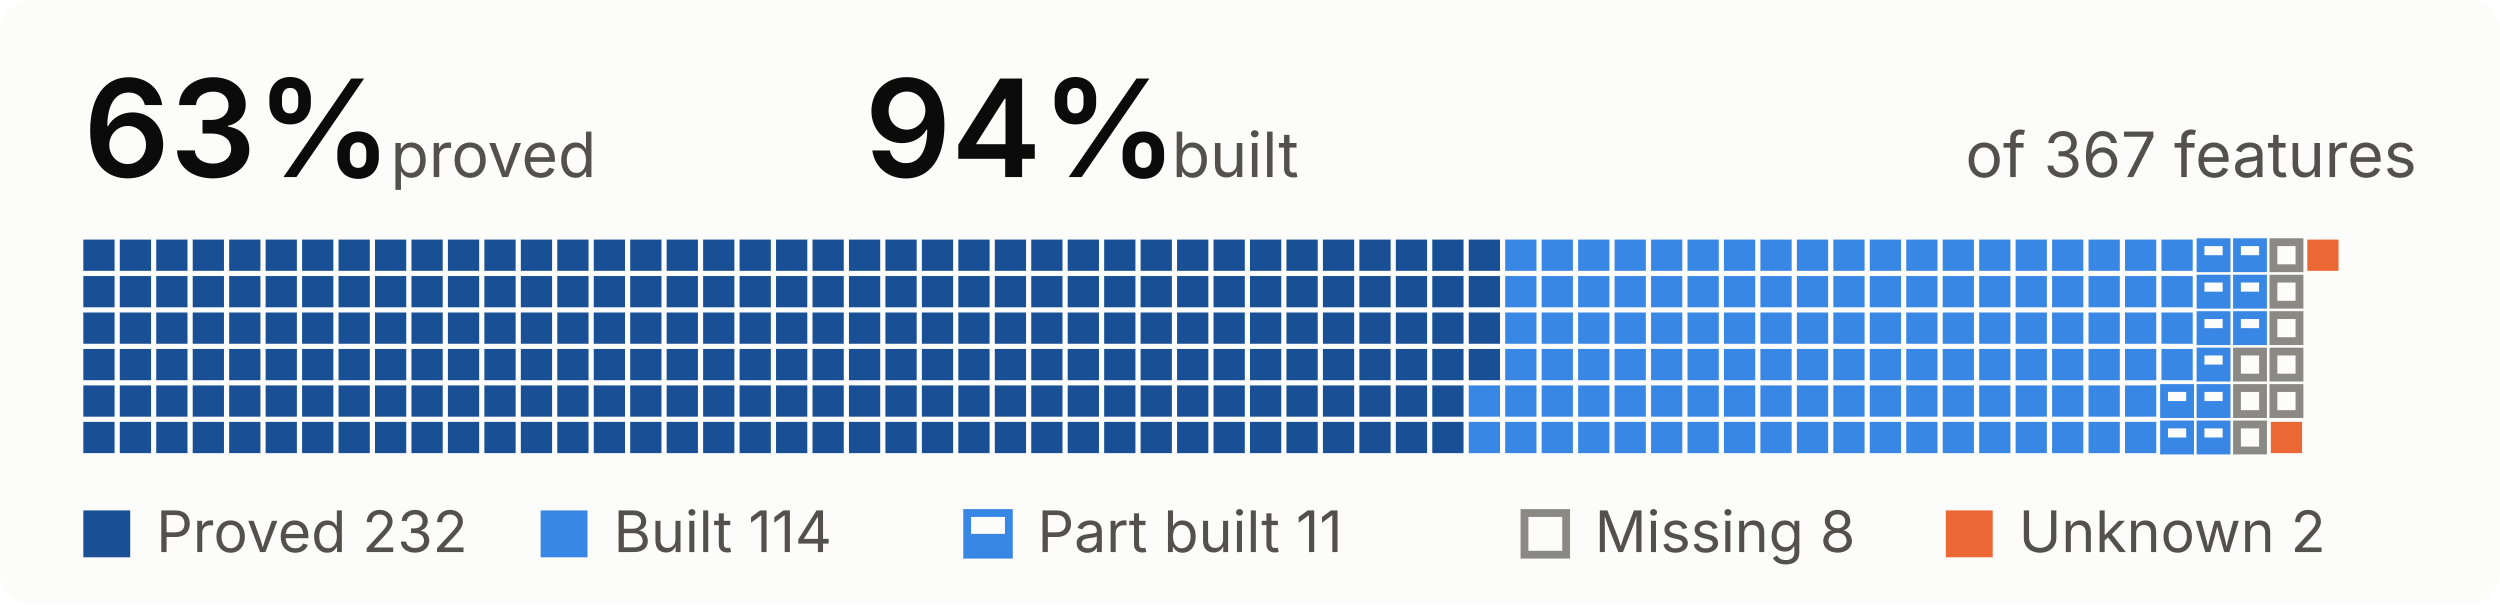
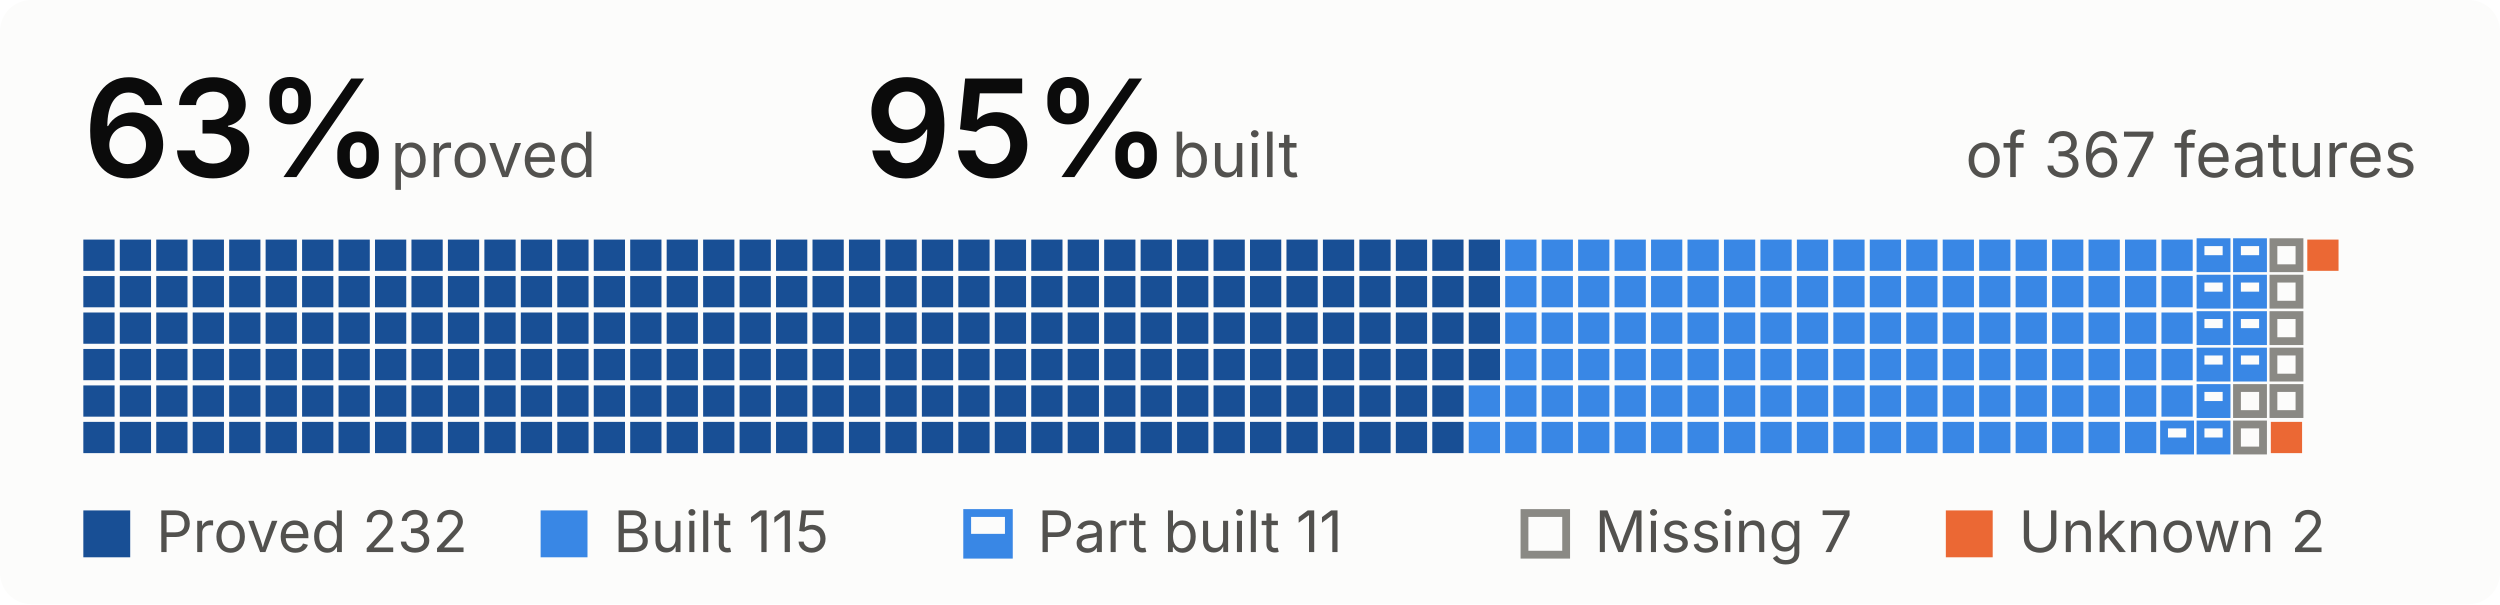
- <svg xmlns="http://www.w3.org/2000/svg" width="480" height="116" viewBox="0 0 480 116" role="img" aria-label="63 percent proved, 94 percent built, of 367 features">
+ <svg xmlns="http://www.w3.org/2000/svg" width="480" height="116" viewBox="0 0 480 116" role="img" aria-label="63 percent proved, 95 percent built, of 367 features">
  <style>
.bg{fill:#fcfcfb}.t{fill:#0b0b0b}.s{fill:#52514e}.rule{fill:#e1e0d9}
.proved{fill:#184f95}.built{fill:#3987e5}.unknown{fill:#eb6834}
.part-o{fill:none;stroke:#3987e5;stroke-width:1.5}.part-f{fill:#3987e5}
.missing{fill:none;stroke:#8a8984;stroke-width:1.5}
.pass{fill:#184f95}.fail{fill:#eb6834}.none{fill:none;stroke:#8a8984;stroke-width:1.5}
@media (prefers-color-scheme:dark){
.bg{fill:#1a1a19}.t{fill:#f0efec}.s{fill:#c3c2b7}.rule{fill:#383835}
.proved{fill:#86b6ef}.built{fill:#3987e5}.unknown{fill:#d95926}
.part-o{stroke:#3987e5}.part-f{fill:#3987e5}
.missing{stroke:#8d8c85}
.pass{fill:#86b6ef}.fail{fill:#d95926}.none{stroke:#8d8c85}
}
text{font-family:system-ui,-apple-system,"Segoe UI",sans-serif;font-size:12px}
.big{font-size:26px;font-weight:600}.b{font-weight:600}.xs{font-size:11px}
</style>
  <rect width="480" height="116" rx="6" class="bg" />
  <text x="16.0" y="34.0" class="t big">63%</text>
  <text x="75.0" y="34.0" class="s">proved</text>
-   <text x="166.0" y="34.0" class="t big">94%</text>
+   <text x="166.0" y="34.0" class="t big">95%</text>
  <text x="225.0" y="34.0" class="s">built</text>
  <text x="464.0" y="34.0" class="s" text-anchor="end">of 367 features</text>
  <rect x="16.0" y="46.0" width="6" height="6" class="proved" />
  <rect x="16.0" y="53.0" width="6" height="6" class="proved" />
  <rect x="16.0" y="60.0" width="6" height="6" class="proved" />
  <rect x="16.0" y="67.0" width="6" height="6" class="proved" />
  <rect x="16.0" y="74.0" width="6" height="6" class="proved" />
  <rect x="16.0" y="81.0" width="6" height="6" class="proved" />
  <rect x="23.0" y="46.0" width="6" height="6" class="proved" />
  <rect x="23.0" y="53.0" width="6" height="6" class="proved" />
  <rect x="23.0" y="60.0" width="6" height="6" class="proved" />
  <rect x="23.0" y="67.0" width="6" height="6" class="proved" />
  <rect x="23.0" y="74.0" width="6" height="6" class="proved" />
  <rect x="23.0" y="81.0" width="6" height="6" class="proved" />
  <rect x="30.0" y="46.0" width="6" height="6" class="proved" />
  <rect x="30.0" y="53.0" width="6" height="6" class="proved" />
  <rect x="30.0" y="60.0" width="6" height="6" class="proved" />
  <rect x="30.0" y="67.0" width="6" height="6" class="proved" />
  <rect x="30.0" y="74.0" width="6" height="6" class="proved" />
  <rect x="30.0" y="81.0" width="6" height="6" class="proved" />
  <rect x="37.0" y="46.0" width="6" height="6" class="proved" />
  <rect x="37.0" y="53.0" width="6" height="6" class="proved" />
  <rect x="37.0" y="60.0" width="6" height="6" class="proved" />
  <rect x="37.0" y="67.0" width="6" height="6" class="proved" />
  <rect x="37.0" y="74.0" width="6" height="6" class="proved" />
  <rect x="37.0" y="81.0" width="6" height="6" class="proved" />
  <rect x="44.0" y="46.0" width="6" height="6" class="proved" />
  <rect x="44.0" y="53.0" width="6" height="6" class="proved" />
  <rect x="44.0" y="60.0" width="6" height="6" class="proved" />
  <rect x="44.0" y="67.0" width="6" height="6" class="proved" />
  <rect x="44.0" y="74.0" width="6" height="6" class="proved" />
  <rect x="44.0" y="81.0" width="6" height="6" class="proved" />
  <rect x="51.0" y="46.0" width="6" height="6" class="proved" />
  <rect x="51.0" y="53.0" width="6" height="6" class="proved" />
  <rect x="51.0" y="60.0" width="6" height="6" class="proved" />
  <rect x="51.0" y="67.0" width="6" height="6" class="proved" />
  <rect x="51.0" y="74.0" width="6" height="6" class="proved" />
  <rect x="51.0" y="81.0" width="6" height="6" class="proved" />
  <rect x="58.0" y="46.0" width="6" height="6" class="proved" />
  <rect x="58.0" y="53.0" width="6" height="6" class="proved" />
  <rect x="58.0" y="60.0" width="6" height="6" class="proved" />
  <rect x="58.0" y="67.0" width="6" height="6" class="proved" />
  <rect x="58.0" y="74.0" width="6" height="6" class="proved" />
  <rect x="58.0" y="81.0" width="6" height="6" class="proved" />
  <rect x="65.0" y="46.0" width="6" height="6" class="proved" />
  <rect x="65.0" y="53.0" width="6" height="6" class="proved" />
  <rect x="65.0" y="60.0" width="6" height="6" class="proved" />
  <rect x="65.0" y="67.0" width="6" height="6" class="proved" />
  <rect x="65.0" y="74.0" width="6" height="6" class="proved" />
  <rect x="65.0" y="81.0" width="6" height="6" class="proved" />
  <rect x="72.0" y="46.0" width="6" height="6" class="proved" />
  <rect x="72.0" y="53.0" width="6" height="6" class="proved" />
  <rect x="72.0" y="60.0" width="6" height="6" class="proved" />
  <rect x="72.0" y="67.0" width="6" height="6" class="proved" />
  <rect x="72.0" y="74.0" width="6" height="6" class="proved" />
  <rect x="72.0" y="81.0" width="6" height="6" class="proved" />
  <rect x="79.0" y="46.0" width="6" height="6" class="proved" />
  <rect x="79.0" y="53.0" width="6" height="6" class="proved" />
  <rect x="79.0" y="60.0" width="6" height="6" class="proved" />
  <rect x="79.0" y="67.0" width="6" height="6" class="proved" />
  <rect x="79.0" y="74.0" width="6" height="6" class="proved" />
  <rect x="79.0" y="81.0" width="6" height="6" class="proved" />
  <rect x="86.0" y="46.0" width="6" height="6" class="proved" />
  <rect x="86.0" y="53.0" width="6" height="6" class="proved" />
  <rect x="86.0" y="60.0" width="6" height="6" class="proved" />
  <rect x="86.0" y="67.0" width="6" height="6" class="proved" />
  <rect x="86.0" y="74.0" width="6" height="6" class="proved" />
  <rect x="86.0" y="81.0" width="6" height="6" class="proved" />
  <rect x="93.0" y="46.0" width="6" height="6" class="proved" />
  <rect x="93.0" y="53.0" width="6" height="6" class="proved" />
  <rect x="93.0" y="60.0" width="6" height="6" class="proved" />
  <rect x="93.0" y="67.0" width="6" height="6" class="proved" />
  <rect x="93.0" y="74.0" width="6" height="6" class="proved" />
  <rect x="93.0" y="81.0" width="6" height="6" class="proved" />
  <rect x="100.0" y="46.0" width="6" height="6" class="proved" />
  <rect x="100.0" y="53.0" width="6" height="6" class="proved" />
  <rect x="100.0" y="60.0" width="6" height="6" class="proved" />
  <rect x="100.0" y="67.0" width="6" height="6" class="proved" />
  <rect x="100.0" y="74.0" width="6" height="6" class="proved" />
  <rect x="100.0" y="81.0" width="6" height="6" class="proved" />
  <rect x="107.0" y="46.0" width="6" height="6" class="proved" />
  <rect x="107.0" y="53.0" width="6" height="6" class="proved" />
  <rect x="107.0" y="60.0" width="6" height="6" class="proved" />
  <rect x="107.0" y="67.0" width="6" height="6" class="proved" />
  <rect x="107.0" y="74.0" width="6" height="6" class="proved" />
  <rect x="107.0" y="81.0" width="6" height="6" class="proved" />
  <rect x="114.0" y="46.0" width="6" height="6" class="proved" />
  <rect x="114.0" y="53.0" width="6" height="6" class="proved" />
  <rect x="114.0" y="60.0" width="6" height="6" class="proved" />
  <rect x="114.0" y="67.0" width="6" height="6" class="proved" />
  <rect x="114.0" y="74.0" width="6" height="6" class="proved" />
  <rect x="114.0" y="81.0" width="6" height="6" class="proved" />
  <rect x="121.0" y="46.0" width="6" height="6" class="proved" />
  <rect x="121.0" y="53.0" width="6" height="6" class="proved" />
  <rect x="121.0" y="60.0" width="6" height="6" class="proved" />
  <rect x="121.0" y="67.0" width="6" height="6" class="proved" />
  <rect x="121.0" y="74.0" width="6" height="6" class="proved" />
  <rect x="121.0" y="81.0" width="6" height="6" class="proved" />
  <rect x="128.0" y="46.0" width="6" height="6" class="proved" />
  <rect x="128.0" y="53.0" width="6" height="6" class="proved" />
  <rect x="128.0" y="60.0" width="6" height="6" class="proved" />
  <rect x="128.0" y="67.0" width="6" height="6" class="proved" />
  <rect x="128.0" y="74.0" width="6" height="6" class="proved" />
  <rect x="128.0" y="81.0" width="6" height="6" class="proved" />
  <rect x="135.0" y="46.0" width="6" height="6" class="proved" />
  <rect x="135.0" y="53.0" width="6" height="6" class="proved" />
  <rect x="135.0" y="60.0" width="6" height="6" class="proved" />
  <rect x="135.0" y="67.0" width="6" height="6" class="proved" />
  <rect x="135.0" y="74.0" width="6" height="6" class="proved" />
  <rect x="135.0" y="81.0" width="6" height="6" class="proved" />
  <rect x="142.0" y="46.0" width="6" height="6" class="proved" />
  <rect x="142.0" y="53.0" width="6" height="6" class="proved" />
  <rect x="142.0" y="60.0" width="6" height="6" class="proved" />
  <rect x="142.0" y="67.0" width="6" height="6" class="proved" />
  <rect x="142.0" y="74.0" width="6" height="6" class="proved" />
  <rect x="142.0" y="81.0" width="6" height="6" class="proved" />
  <rect x="149.0" y="46.0" width="6" height="6" class="proved" />
  <rect x="149.0" y="53.0" width="6" height="6" class="proved" />
  <rect x="149.0" y="60.0" width="6" height="6" class="proved" />
  <rect x="149.0" y="67.0" width="6" height="6" class="proved" />
  <rect x="149.0" y="74.0" width="6" height="6" class="proved" />
  <rect x="149.0" y="81.0" width="6" height="6" class="proved" />
  <rect x="156.0" y="46.0" width="6" height="6" class="proved" />
  <rect x="156.0" y="53.0" width="6" height="6" class="proved" />
  <rect x="156.0" y="60.0" width="6" height="6" class="proved" />
  <rect x="156.0" y="67.0" width="6" height="6" class="proved" />
  <rect x="156.0" y="74.0" width="6" height="6" class="proved" />
  <rect x="156.0" y="81.0" width="6" height="6" class="proved" />
  <rect x="163.0" y="46.0" width="6" height="6" class="proved" />
  <rect x="163.0" y="53.0" width="6" height="6" class="proved" />
  <rect x="163.0" y="60.0" width="6" height="6" class="proved" />
  <rect x="163.0" y="67.0" width="6" height="6" class="proved" />
  <rect x="163.0" y="74.0" width="6" height="6" class="proved" />
  <rect x="163.0" y="81.0" width="6" height="6" class="proved" />
  <rect x="170.0" y="46.0" width="6" height="6" class="proved" />
  <rect x="170.0" y="53.0" width="6" height="6" class="proved" />
  <rect x="170.0" y="60.0" width="6" height="6" class="proved" />
  <rect x="170.0" y="67.0" width="6" height="6" class="proved" />
  <rect x="170.0" y="74.0" width="6" height="6" class="proved" />
  <rect x="170.0" y="81.0" width="6" height="6" class="proved" />
  <rect x="177.0" y="46.0" width="6" height="6" class="proved" />
  <rect x="177.0" y="53.0" width="6" height="6" class="proved" />
  <rect x="177.0" y="60.0" width="6" height="6" class="proved" />
  <rect x="177.0" y="67.0" width="6" height="6" class="proved" />
  <rect x="177.0" y="74.0" width="6" height="6" class="proved" />
  <rect x="177.0" y="81.0" width="6" height="6" class="proved" />
  <rect x="184.0" y="46.0" width="6" height="6" class="proved" />
  <rect x="184.0" y="53.0" width="6" height="6" class="proved" />
  <rect x="184.0" y="60.0" width="6" height="6" class="proved" />
  <rect x="184.0" y="67.0" width="6" height="6" class="proved" />
  <rect x="184.0" y="74.0" width="6" height="6" class="proved" />
  <rect x="184.0" y="81.0" width="6" height="6" class="proved" />
  <rect x="191.0" y="46.0" width="6" height="6" class="proved" />
  <rect x="191.0" y="53.0" width="6" height="6" class="proved" />
  <rect x="191.0" y="60.0" width="6" height="6" class="proved" />
  <rect x="191.0" y="67.0" width="6" height="6" class="proved" />
  <rect x="191.0" y="74.0" width="6" height="6" class="proved" />
  <rect x="191.0" y="81.0" width="6" height="6" class="proved" />
  <rect x="198.0" y="46.0" width="6" height="6" class="proved" />
  <rect x="198.0" y="53.0" width="6" height="6" class="proved" />
  <rect x="198.0" y="60.0" width="6" height="6" class="proved" />
  <rect x="198.0" y="67.0" width="6" height="6" class="proved" />
  <rect x="198.0" y="74.0" width="6" height="6" class="proved" />
  <rect x="198.0" y="81.0" width="6" height="6" class="proved" />
  <rect x="205.0" y="46.0" width="6" height="6" class="proved" />
  <rect x="205.0" y="53.0" width="6" height="6" class="proved" />
  <rect x="205.0" y="60.0" width="6" height="6" class="proved" />
  <rect x="205.0" y="67.0" width="6" height="6" class="proved" />
  <rect x="205.0" y="74.0" width="6" height="6" class="proved" />
  <rect x="205.0" y="81.0" width="6" height="6" class="proved" />
  <rect x="212.0" y="46.0" width="6" height="6" class="proved" />
  <rect x="212.0" y="53.0" width="6" height="6" class="proved" />
  <rect x="212.0" y="60.0" width="6" height="6" class="proved" />
  <rect x="212.0" y="67.0" width="6" height="6" class="proved" />
  <rect x="212.0" y="74.0" width="6" height="6" class="proved" />
  <rect x="212.0" y="81.0" width="6" height="6" class="proved" />
  <rect x="219.0" y="46.0" width="6" height="6" class="proved" />
  <rect x="219.0" y="53.0" width="6" height="6" class="proved" />
  <rect x="219.0" y="60.0" width="6" height="6" class="proved" />
  <rect x="219.0" y="67.0" width="6" height="6" class="proved" />
  <rect x="219.0" y="74.0" width="6" height="6" class="proved" />
  <rect x="219.0" y="81.0" width="6" height="6" class="proved" />
  <rect x="226.0" y="46.0" width="6" height="6" class="proved" />
  <rect x="226.0" y="53.0" width="6" height="6" class="proved" />
  <rect x="226.0" y="60.0" width="6" height="6" class="proved" />
  <rect x="226.0" y="67.0" width="6" height="6" class="proved" />
  <rect x="226.0" y="74.0" width="6" height="6" class="proved" />
  <rect x="226.0" y="81.0" width="6" height="6" class="proved" />
  <rect x="233.0" y="46.0" width="6" height="6" class="proved" />
  <rect x="233.0" y="53.0" width="6" height="6" class="proved" />
  <rect x="233.0" y="60.0" width="6" height="6" class="proved" />
  <rect x="233.0" y="67.0" width="6" height="6" class="proved" />
  <rect x="233.0" y="74.0" width="6" height="6" class="proved" />
  <rect x="233.0" y="81.0" width="6" height="6" class="proved" />
  <rect x="240.0" y="46.0" width="6" height="6" class="proved" />
  <rect x="240.0" y="53.0" width="6" height="6" class="proved" />
  <rect x="240.0" y="60.0" width="6" height="6" class="proved" />
  <rect x="240.0" y="67.0" width="6" height="6" class="proved" />
  <rect x="240.0" y="74.0" width="6" height="6" class="proved" />
  <rect x="240.0" y="81.0" width="6" height="6" class="proved" />
  <rect x="247.0" y="46.0" width="6" height="6" class="proved" />
  <rect x="247.0" y="53.0" width="6" height="6" class="proved" />
  <rect x="247.0" y="60.0" width="6" height="6" class="proved" />
  <rect x="247.0" y="67.0" width="6" height="6" class="proved" />
  <rect x="247.0" y="74.0" width="6" height="6" class="proved" />
  <rect x="247.0" y="81.0" width="6" height="6" class="proved" />
  <rect x="254.0" y="46.0" width="6" height="6" class="proved" />
  <rect x="254.0" y="53.0" width="6" height="6" class="proved" />
  <rect x="254.0" y="60.0" width="6" height="6" class="proved" />
  <rect x="254.0" y="67.0" width="6" height="6" class="proved" />
  <rect x="254.0" y="74.0" width="6" height="6" class="proved" />
  <rect x="254.0" y="81.0" width="6" height="6" class="proved" />
  <rect x="261.0" y="46.0" width="6" height="6" class="proved" />
  <rect x="261.0" y="53.0" width="6" height="6" class="proved" />
  <rect x="261.0" y="60.0" width="6" height="6" class="proved" />
  <rect x="261.0" y="67.0" width="6" height="6" class="proved" />
  <rect x="261.0" y="74.0" width="6" height="6" class="proved" />
  <rect x="261.0" y="81.0" width="6" height="6" class="proved" />
  <rect x="268.0" y="46.0" width="6" height="6" class="proved" />
  <rect x="268.0" y="53.0" width="6" height="6" class="proved" />
  <rect x="268.0" y="60.0" width="6" height="6" class="proved" />
  <rect x="268.0" y="67.0" width="6" height="6" class="proved" />
  <rect x="268.0" y="74.0" width="6" height="6" class="proved" />
  <rect x="268.0" y="81.0" width="6" height="6" class="proved" />
  <rect x="275.0" y="46.0" width="6" height="6" class="proved" />
  <rect x="275.0" y="53.0" width="6" height="6" class="proved" />
  <rect x="275.0" y="60.0" width="6" height="6" class="proved" />
  <rect x="275.0" y="67.0" width="6" height="6" class="proved" />
  <rect x="275.0" y="74.0" width="6" height="6" class="proved" />
  <rect x="275.0" y="81.0" width="6" height="6" class="proved" />
  <rect x="282.0" y="46.0" width="6" height="6" class="proved" />
  <rect x="282.0" y="53.0" width="6" height="6" class="proved" />
  <rect x="282.0" y="60.0" width="6" height="6" class="proved" />
  <rect x="282.0" y="67.0" width="6" height="6" class="proved" />
  <rect x="282.0" y="74.0" width="6" height="6" class="built" />
  <rect x="282.0" y="81.0" width="6" height="6" class="built" />
  <rect x="289.0" y="46.0" width="6" height="6" class="built" />
  <rect x="289.0" y="53.0" width="6" height="6" class="built" />
  <rect x="289.0" y="60.0" width="6" height="6" class="built" />
  <rect x="289.0" y="67.0" width="6" height="6" class="built" />
  <rect x="289.0" y="74.0" width="6" height="6" class="built" />
  <rect x="289.0" y="81.0" width="6" height="6" class="built" />
  <rect x="296.0" y="46.0" width="6" height="6" class="built" />
  <rect x="296.0" y="53.0" width="6" height="6" class="built" />
  <rect x="296.0" y="60.0" width="6" height="6" class="built" />
  <rect x="296.0" y="67.0" width="6" height="6" class="built" />
  <rect x="296.0" y="74.0" width="6" height="6" class="built" />
  <rect x="296.0" y="81.0" width="6" height="6" class="built" />
  <rect x="303.0" y="46.0" width="6" height="6" class="built" />
  <rect x="303.0" y="53.0" width="6" height="6" class="built" />
  <rect x="303.0" y="60.0" width="6" height="6" class="built" />
  <rect x="303.0" y="67.0" width="6" height="6" class="built" />
  <rect x="303.0" y="74.0" width="6" height="6" class="built" />
  <rect x="303.0" y="81.0" width="6" height="6" class="built" />
  <rect x="310.0" y="46.0" width="6" height="6" class="built" />
  <rect x="310.0" y="53.0" width="6" height="6" class="built" />
  <rect x="310.0" y="60.0" width="6" height="6" class="built" />
  <rect x="310.0" y="67.0" width="6" height="6" class="built" />
  <rect x="310.0" y="74.0" width="6" height="6" class="built" />
  <rect x="310.0" y="81.0" width="6" height="6" class="built" />
  <rect x="317.0" y="46.0" width="6" height="6" class="built" />
  <rect x="317.0" y="53.0" width="6" height="6" class="built" />
  <rect x="317.0" y="60.0" width="6" height="6" class="built" />
  <rect x="317.0" y="67.0" width="6" height="6" class="built" />
  <rect x="317.0" y="74.0" width="6" height="6" class="built" />
  <rect x="317.0" y="81.0" width="6" height="6" class="built" />
  <rect x="324.0" y="46.0" width="6" height="6" class="built" />
  <rect x="324.0" y="53.0" width="6" height="6" class="built" />
  <rect x="324.0" y="60.0" width="6" height="6" class="built" />
  <rect x="324.0" y="67.0" width="6" height="6" class="built" />
  <rect x="324.0" y="74.0" width="6" height="6" class="built" />
  <rect x="324.0" y="81.0" width="6" height="6" class="built" />
  <rect x="331.0" y="46.0" width="6" height="6" class="built" />
  <rect x="331.0" y="53.0" width="6" height="6" class="built" />
  <rect x="331.0" y="60.0" width="6" height="6" class="built" />
  <rect x="331.0" y="67.0" width="6" height="6" class="built" />
  <rect x="331.0" y="74.0" width="6" height="6" class="built" />
  <rect x="331.0" y="81.0" width="6" height="6" class="built" />
  <rect x="338.0" y="46.0" width="6" height="6" class="built" />
  <rect x="338.0" y="53.0" width="6" height="6" class="built" />
  <rect x="338.0" y="60.0" width="6" height="6" class="built" />
  <rect x="338.0" y="67.0" width="6" height="6" class="built" />
  <rect x="338.0" y="74.0" width="6" height="6" class="built" />
  <rect x="338.0" y="81.0" width="6" height="6" class="built" />
  <rect x="345.0" y="46.0" width="6" height="6" class="built" />
  <rect x="345.0" y="53.0" width="6" height="6" class="built" />
  <rect x="345.0" y="60.0" width="6" height="6" class="built" />
  <rect x="345.0" y="67.0" width="6" height="6" class="built" />
  <rect x="345.0" y="74.0" width="6" height="6" class="built" />
  <rect x="345.0" y="81.0" width="6" height="6" class="built" />
  <rect x="352.0" y="46.0" width="6" height="6" class="built" />
  <rect x="352.0" y="53.0" width="6" height="6" class="built" />
  <rect x="352.0" y="60.0" width="6" height="6" class="built" />
  <rect x="352.0" y="67.0" width="6" height="6" class="built" />
  <rect x="352.0" y="74.0" width="6" height="6" class="built" />
  <rect x="352.0" y="81.0" width="6" height="6" class="built" />
  <rect x="359.0" y="46.0" width="6" height="6" class="built" />
  <rect x="359.0" y="53.0" width="6" height="6" class="built" />
  <rect x="359.0" y="60.0" width="6" height="6" class="built" />
  <rect x="359.0" y="67.0" width="6" height="6" class="built" />
  <rect x="359.0" y="74.0" width="6" height="6" class="built" />
  <rect x="359.0" y="81.0" width="6" height="6" class="built" />
  <rect x="366.0" y="46.0" width="6" height="6" class="built" />
  <rect x="366.0" y="53.0" width="6" height="6" class="built" />
  <rect x="366.0" y="60.0" width="6" height="6" class="built" />
  <rect x="366.0" y="67.0" width="6" height="6" class="built" />
  <rect x="366.0" y="74.0" width="6" height="6" class="built" />
  <rect x="366.0" y="81.0" width="6" height="6" class="built" />
  <rect x="373.0" y="46.0" width="6" height="6" class="built" />
  <rect x="373.0" y="53.0" width="6" height="6" class="built" />
  <rect x="373.0" y="60.0" width="6" height="6" class="built" />
  <rect x="373.0" y="67.0" width="6" height="6" class="built" />
  <rect x="373.0" y="74.0" width="6" height="6" class="built" />
  <rect x="373.0" y="81.0" width="6" height="6" class="built" />
  <rect x="380.0" y="46.0" width="6" height="6" class="built" />
  <rect x="380.0" y="53.0" width="6" height="6" class="built" />
  <rect x="380.0" y="60.0" width="6" height="6" class="built" />
  <rect x="380.0" y="67.0" width="6" height="6" class="built" />
  <rect x="380.0" y="74.0" width="6" height="6" class="built" />
  <rect x="380.0" y="81.0" width="6" height="6" class="built" />
  <rect x="387.0" y="46.0" width="6" height="6" class="built" />
  <rect x="387.0" y="53.0" width="6" height="6" class="built" />
  <rect x="387.0" y="60.0" width="6" height="6" class="built" />
  <rect x="387.0" y="67.0" width="6" height="6" class="built" />
  <rect x="387.0" y="74.0" width="6" height="6" class="built" />
  <rect x="387.0" y="81.0" width="6" height="6" class="built" />
  <rect x="394.0" y="46.0" width="6" height="6" class="built" />
  <rect x="394.0" y="53.0" width="6" height="6" class="built" />
  <rect x="394.0" y="60.0" width="6" height="6" class="built" />
  <rect x="394.0" y="67.0" width="6" height="6" class="built" />
  <rect x="394.0" y="74.0" width="6" height="6" class="built" />
  <rect x="394.0" y="81.0" width="6" height="6" class="built" />
  <rect x="401.0" y="46.0" width="6" height="6" class="built" />
  <rect x="401.0" y="53.0" width="6" height="6" class="built" />
  <rect x="401.0" y="60.0" width="6" height="6" class="built" />
  <rect x="401.0" y="67.0" width="6" height="6" class="built" />
  <rect x="401.0" y="74.0" width="6" height="6" class="built" />
  <rect x="401.0" y="81.0" width="6" height="6" class="built" />
  <rect x="408.0" y="46.0" width="6" height="6" class="built" />
  <rect x="408.0" y="53.0" width="6" height="6" class="built" />
  <rect x="408.0" y="60.0" width="6" height="6" class="built" />
  <rect x="408.0" y="67.0" width="6" height="6" class="built" />
  <rect x="408.0" y="74.0" width="6" height="6" class="built" />
  <rect x="408.0" y="81.0" width="6" height="6" class="built" />
  <rect x="415.0" y="46.0" width="6" height="6" class="built" />
  <rect x="415.0" y="53.0" width="6" height="6" class="built" />
  <rect x="415.0" y="60.0" width="6" height="6" class="built" />
  <rect x="415.0" y="67.0" width="6" height="6" class="built" />
-   <rect x="415.5" y="74.5" width="5" height="5" fill="none" class="part-o" />
-   <rect x="415.0" y="77.0" width="6" height="3.0" class="part-f" />
+   <rect x="415.0" y="74.0" width="6" height="6" class="built" />
  <rect x="415.5" y="81.5" width="5" height="5" fill="none" class="part-o" />
  <rect x="415.0" y="84.0" width="6" height="3.0" class="part-f" />
  <rect x="422.5" y="46.5" width="5" height="5" fill="none" class="part-o" />
  <rect x="422.0" y="49.0" width="6" height="3.0" class="part-f" />
  <rect x="422.5" y="53.5" width="5" height="5" fill="none" class="part-o" />
  <rect x="422.0" y="56.0" width="6" height="3.0" class="part-f" />
  <rect x="422.5" y="60.5" width="5" height="5" fill="none" class="part-o" />
  <rect x="422.0" y="63.0" width="6" height="3.0" class="part-f" />
  <rect x="422.5" y="67.5" width="5" height="5" fill="none" class="part-o" />
  <rect x="422.0" y="70.0" width="6" height="3.0" class="part-f" />
  <rect x="422.5" y="74.5" width="5" height="5" fill="none" class="part-o" />
  <rect x="422.0" y="77.0" width="6" height="3.0" class="part-f" />
  <rect x="422.5" y="81.5" width="5" height="5" fill="none" class="part-o" />
  <rect x="422.0" y="84.0" width="6" height="3.0" class="part-f" />
  <rect x="429.5" y="46.5" width="5" height="5" fill="none" class="part-o" />
  <rect x="429.0" y="49.0" width="6" height="3.0" class="part-f" />
  <rect x="429.5" y="53.5" width="5" height="5" fill="none" class="part-o" />
  <rect x="429.0" y="56.0" width="6" height="3.0" class="part-f" />
  <rect x="429.5" y="60.5" width="5" height="5" fill="none" class="part-o" />
  <rect x="429.0" y="63.0" width="6" height="3.0" class="part-f" />
-   <rect x="429.5" y="67.5" width="5" height="5" fill="none" class="missing" />
+   <rect x="429.5" y="67.5" width="5" height="5" fill="none" class="part-o" />
+   <rect x="429.0" y="70.0" width="6" height="3.0" class="part-f" />
  <rect x="429.5" y="74.5" width="5" height="5" fill="none" class="missing" />
  <rect x="429.5" y="81.5" width="5" height="5" fill="none" class="missing" />
  <rect x="436.5" y="46.5" width="5" height="5" fill="none" class="missing" />
  <rect x="436.5" y="53.5" width="5" height="5" fill="none" class="missing" />
  <rect x="436.5" y="60.5" width="5" height="5" fill="none" class="missing" />
  <rect x="436.5" y="67.5" width="5" height="5" fill="none" class="missing" />
  <rect x="436.5" y="74.5" width="5" height="5" fill="none" class="missing" />
  <rect x="436.0" y="81.0" width="6" height="6" class="unknown" />
  <rect x="443.0" y="46.0" width="6" height="6" class="unknown" />
  <rect x="16.0" y="98.0" width="9" height="9" class="proved" />
  <text x="30.0" y="106.0" class="s xs">Proved 232</text>
  <rect x="103.8" y="98.0" width="9" height="9" class="built" />
-   <text x="117.8" y="106.0" class="s xs">Built 114</text>
+   <text x="117.8" y="106.0" class="s xs">Built 115</text>
  <rect x="185.7" y="98.5" width="8" height="8" fill="none" class="part-o" />
  <rect x="185.2" y="102.5" width="9" height="4.5" class="part-f" />
  <text x="199.2" y="106.0" class="s xs">Part built 11</text>
  <rect x="292.7" y="98.5" width="8" height="8" fill="none" class="missing" />
-   <text x="306.2" y="106.0" class="s xs">Missing 8</text>
+   <text x="306.2" y="106.0" class="s xs">Missing 7</text>
  <rect x="373.6" y="98.0" width="9" height="9" class="unknown" />
  <text x="387.6" y="106.0" class="s xs">Unknown 2</text>
</svg>
